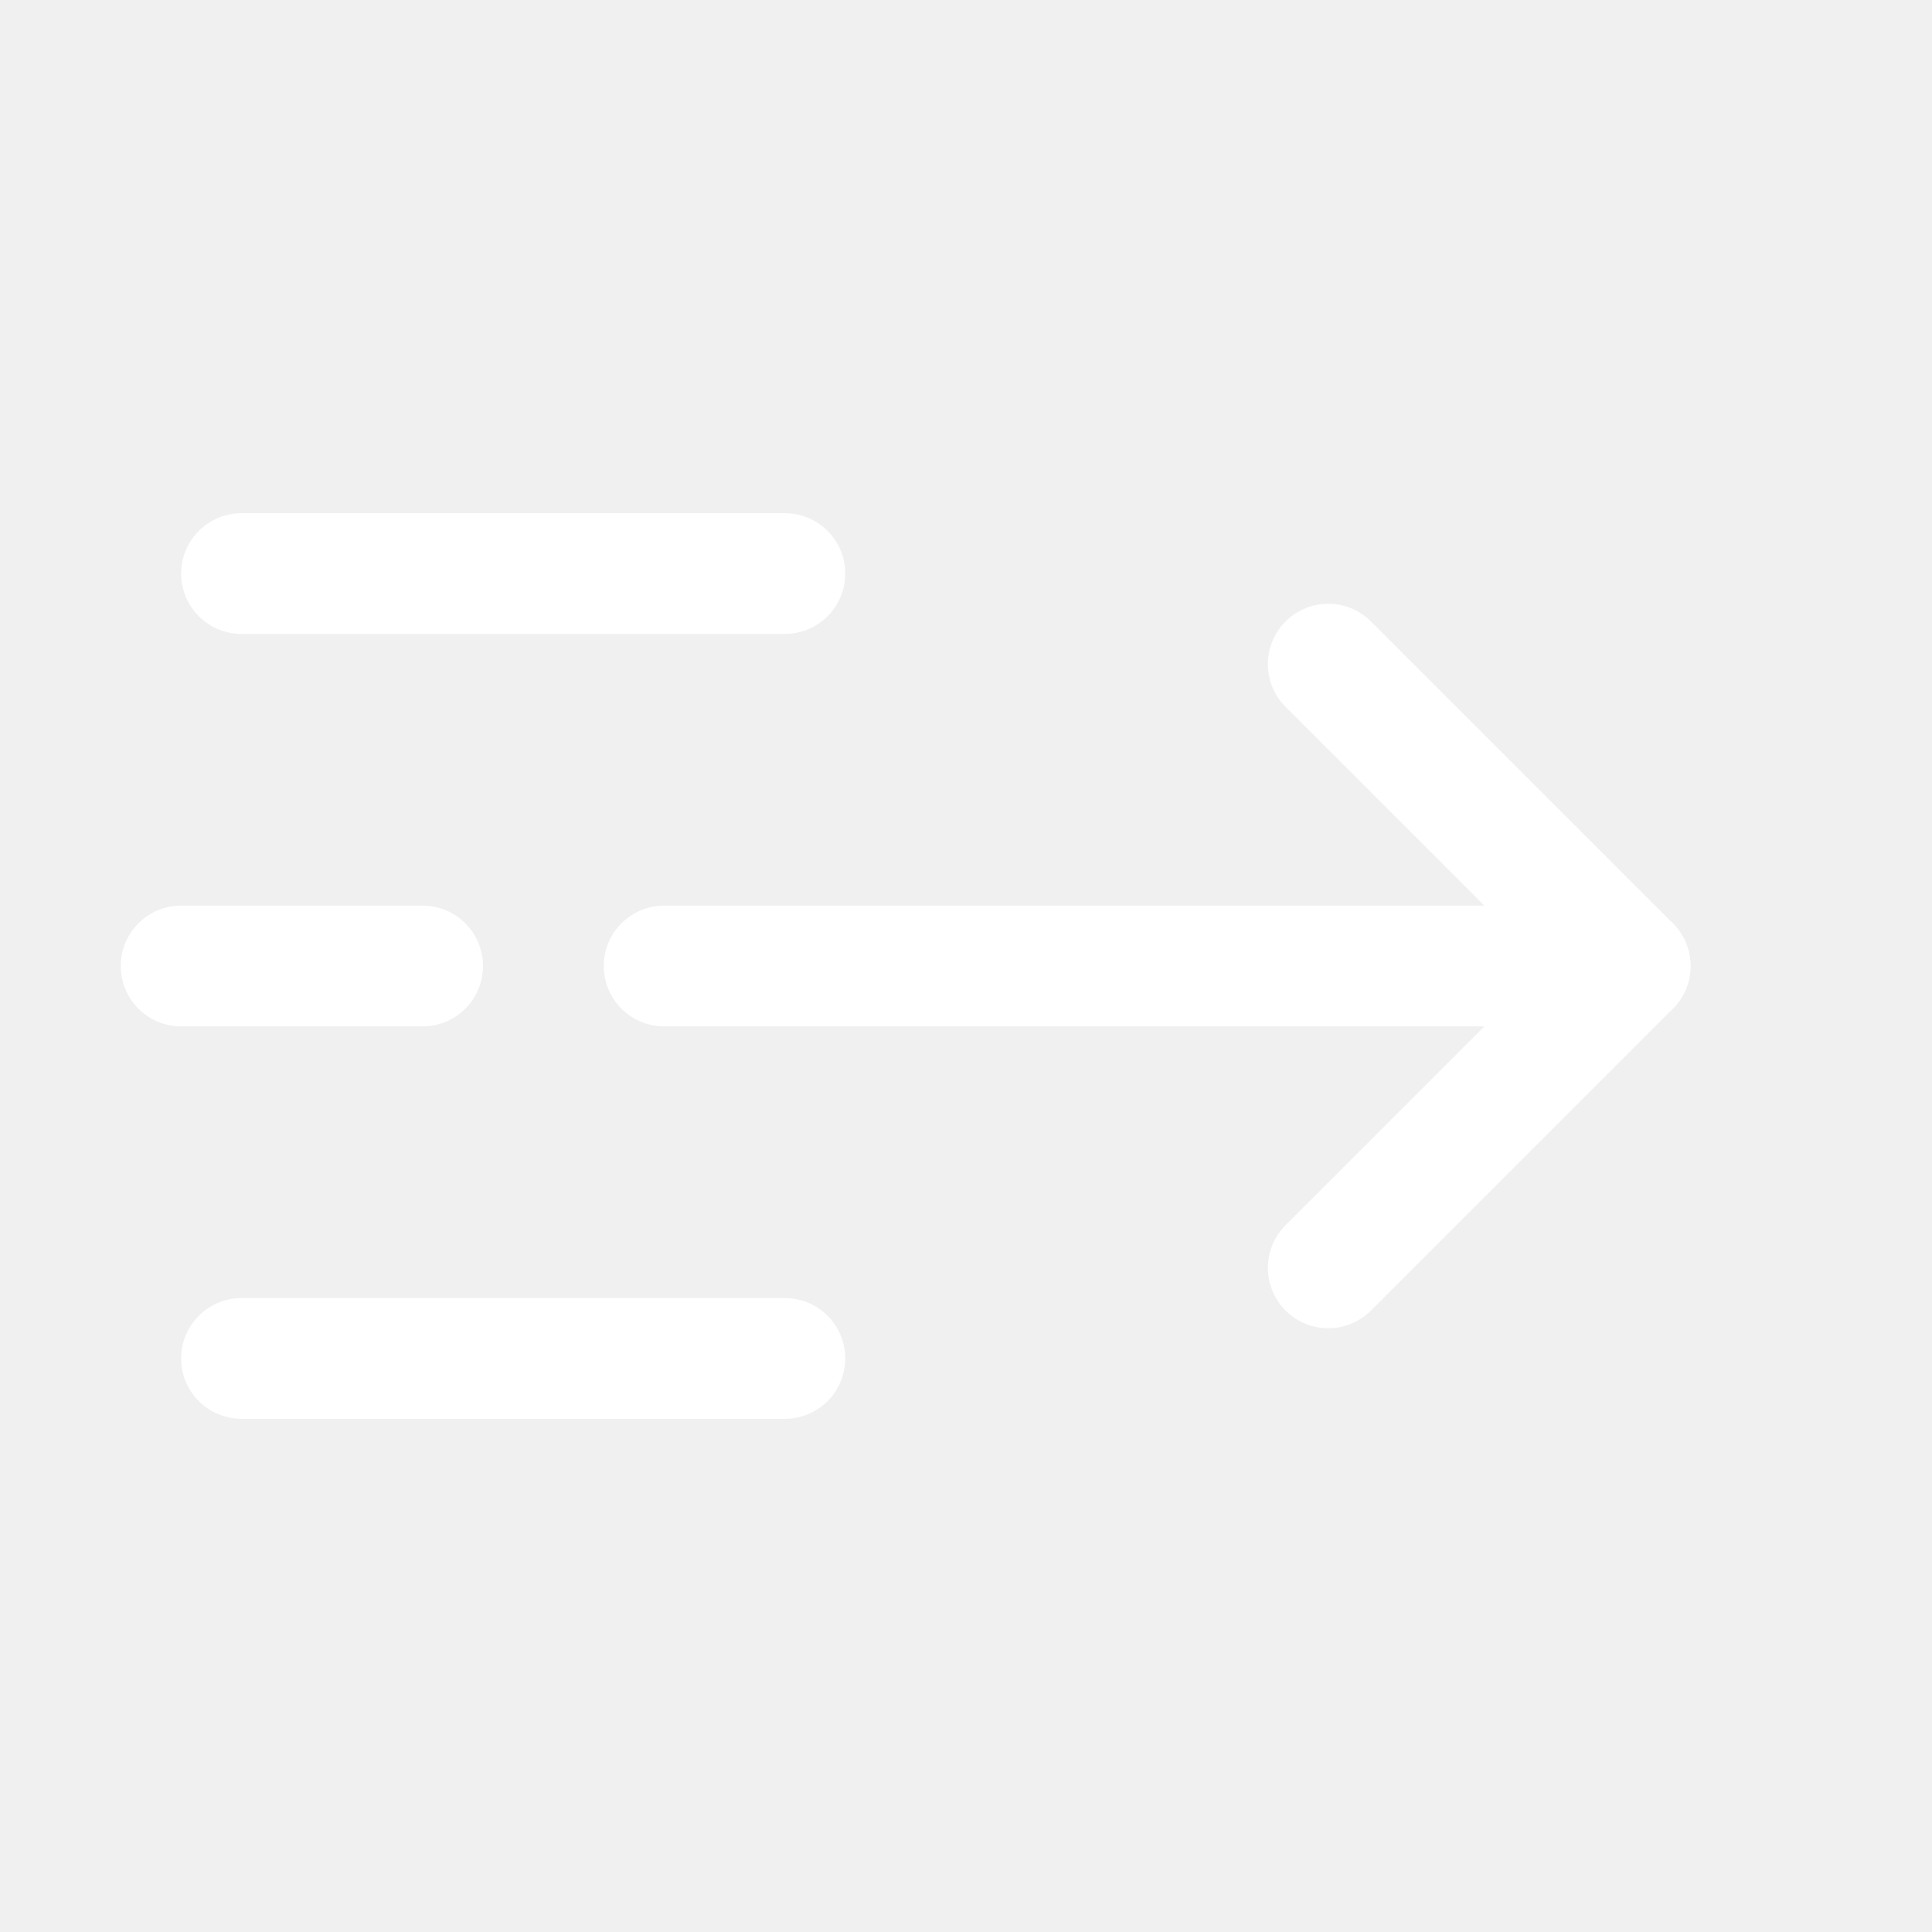
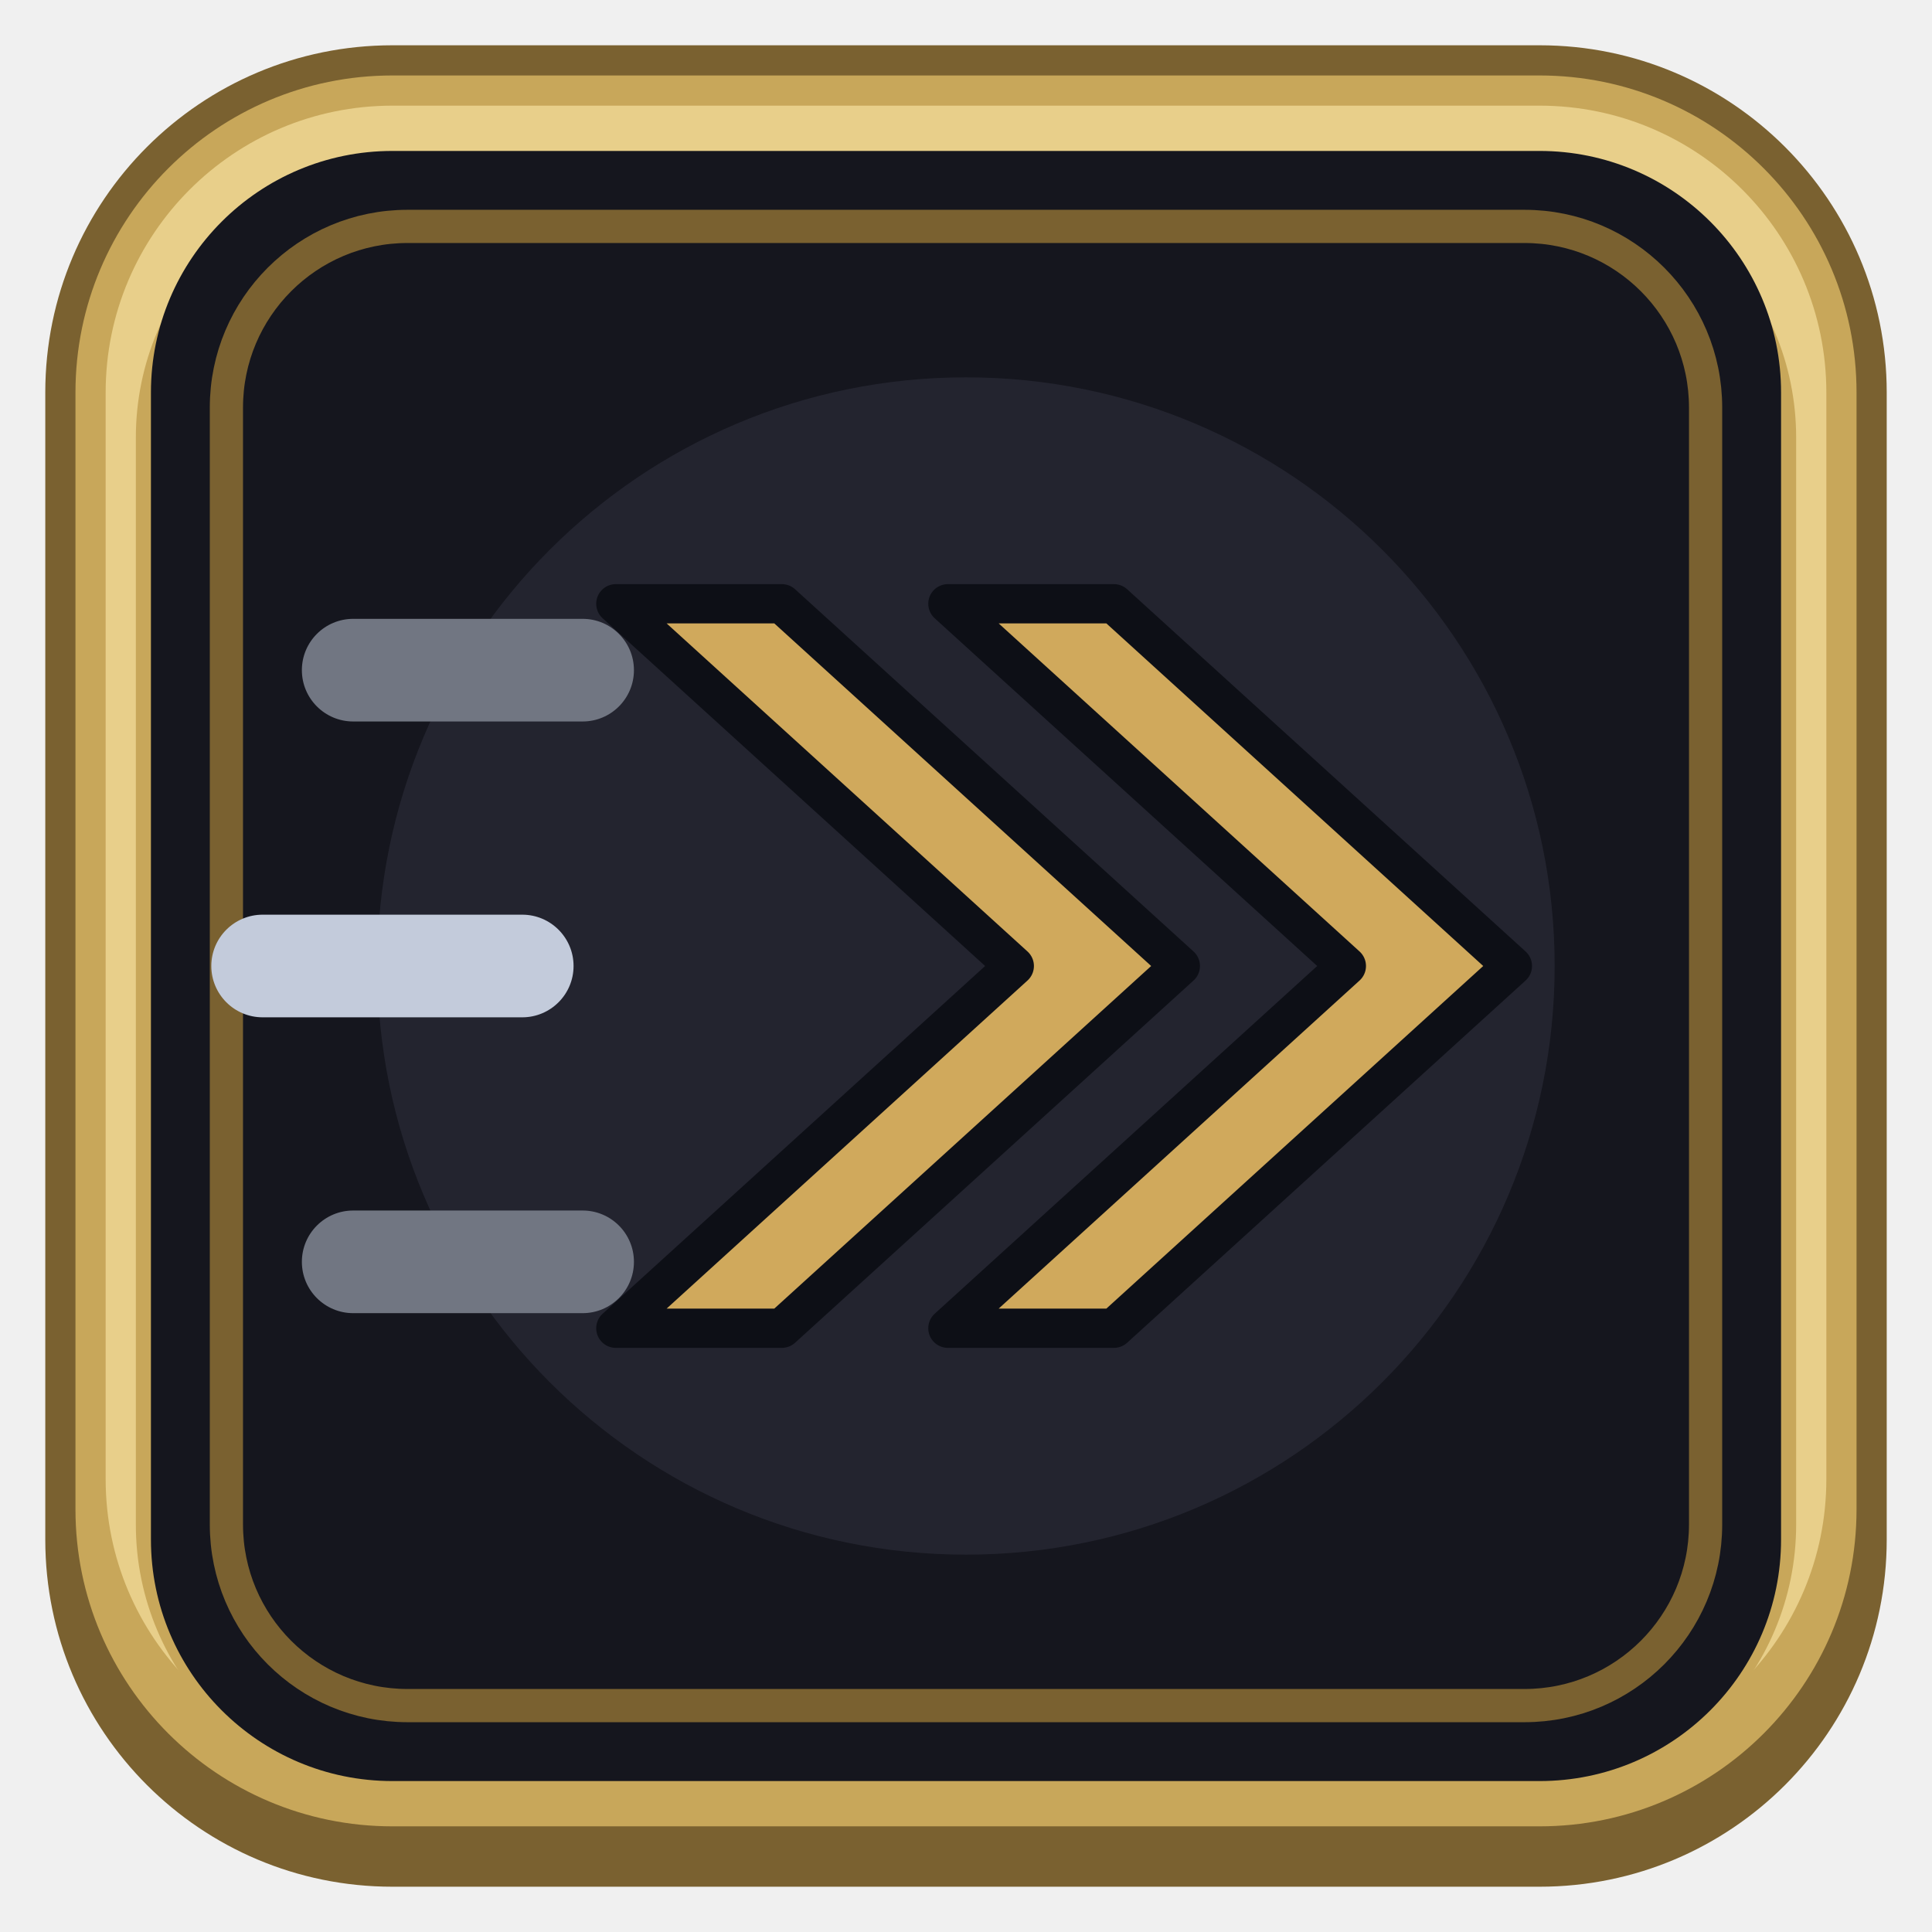
- <svg xmlns="http://www.w3.org/2000/svg" width="32" height="32" viewBox="0 0 32 32">
-   <g fill="none" stroke="#ffffff" stroke-width="2" stroke-linecap="round" stroke-linejoin="round">
-     <path d="M11 16 H27" />
-     <path d="M22 11 L27 16 L22 21" />
-     <path d="M4 9.5 H13" />
-     <path d="M3 16 H7" />
-     <path d="M4 22.5 H13" />
+ <svg xmlns="http://www.w3.org/2000/svg" width="64" height="64" viewBox="0 0 64 64">
+   <rect x="1.5" y="1.5" width="61.0" height="61.0" rx="11.5" fill="#7a6130" />
+   <rect x="2.5" y="2.5" width="59.0" height="58.0" rx="10.5" fill="#c8a75a" />
+   <rect x="3.5" y="3.5" width="57.0" height="55.0" rx="9.5" fill="#e8cf8a" />
+   <rect x="4.5" y="5.5" width="55.0" height="54.0" rx="9.0" fill="#c8a75a" />
+   <rect x="5.0" y="5.0" width="54.0" height="54.0" rx="8.0" fill="#15161e" />
+   <rect x="7.5" y="7.5" width="49.0" height="49.0" rx="6.0" fill="none" stroke="#7a6130" stroke-width="1.1" stroke-linejoin="round" />
+   <circle cx="32.0" cy="32.0" r="19.5" fill="#23242f" />
+   <g transform="translate(38.0 32.0)">
+     <polygon points="-6.6,-12.0 6.6,0.0 -6.6,12.0 -1.1,12.0 12.1,0.0 -1.1,-12.0" fill="#d0a95c" stroke="#0d0f16" stroke-width="1.3" stroke-linejoin="round" />
  </g>
+   <g transform="translate(27.0 32.0)">
+     <polygon points="-6.6,-12.0 6.6,0.0 -6.6,12.0 -1.1,12.0 12.1,0.0 -1.1,-12.0" fill="#d0a95c" stroke="#0d0f16" stroke-width="1.3" stroke-linejoin="round" />
+   </g>
+   <rect x="10.0" y="20.5" width="11.0" height="3.4" rx="1.7" fill="#717682" />
+   <rect x="7.0" y="30.3" width="12.0" height="3.4" rx="1.7" fill="#c3cbdb" />
+   <rect x="10.0" y="40.1" width="11.0" height="3.4" rx="1.7" fill="#717682" />
</svg>
